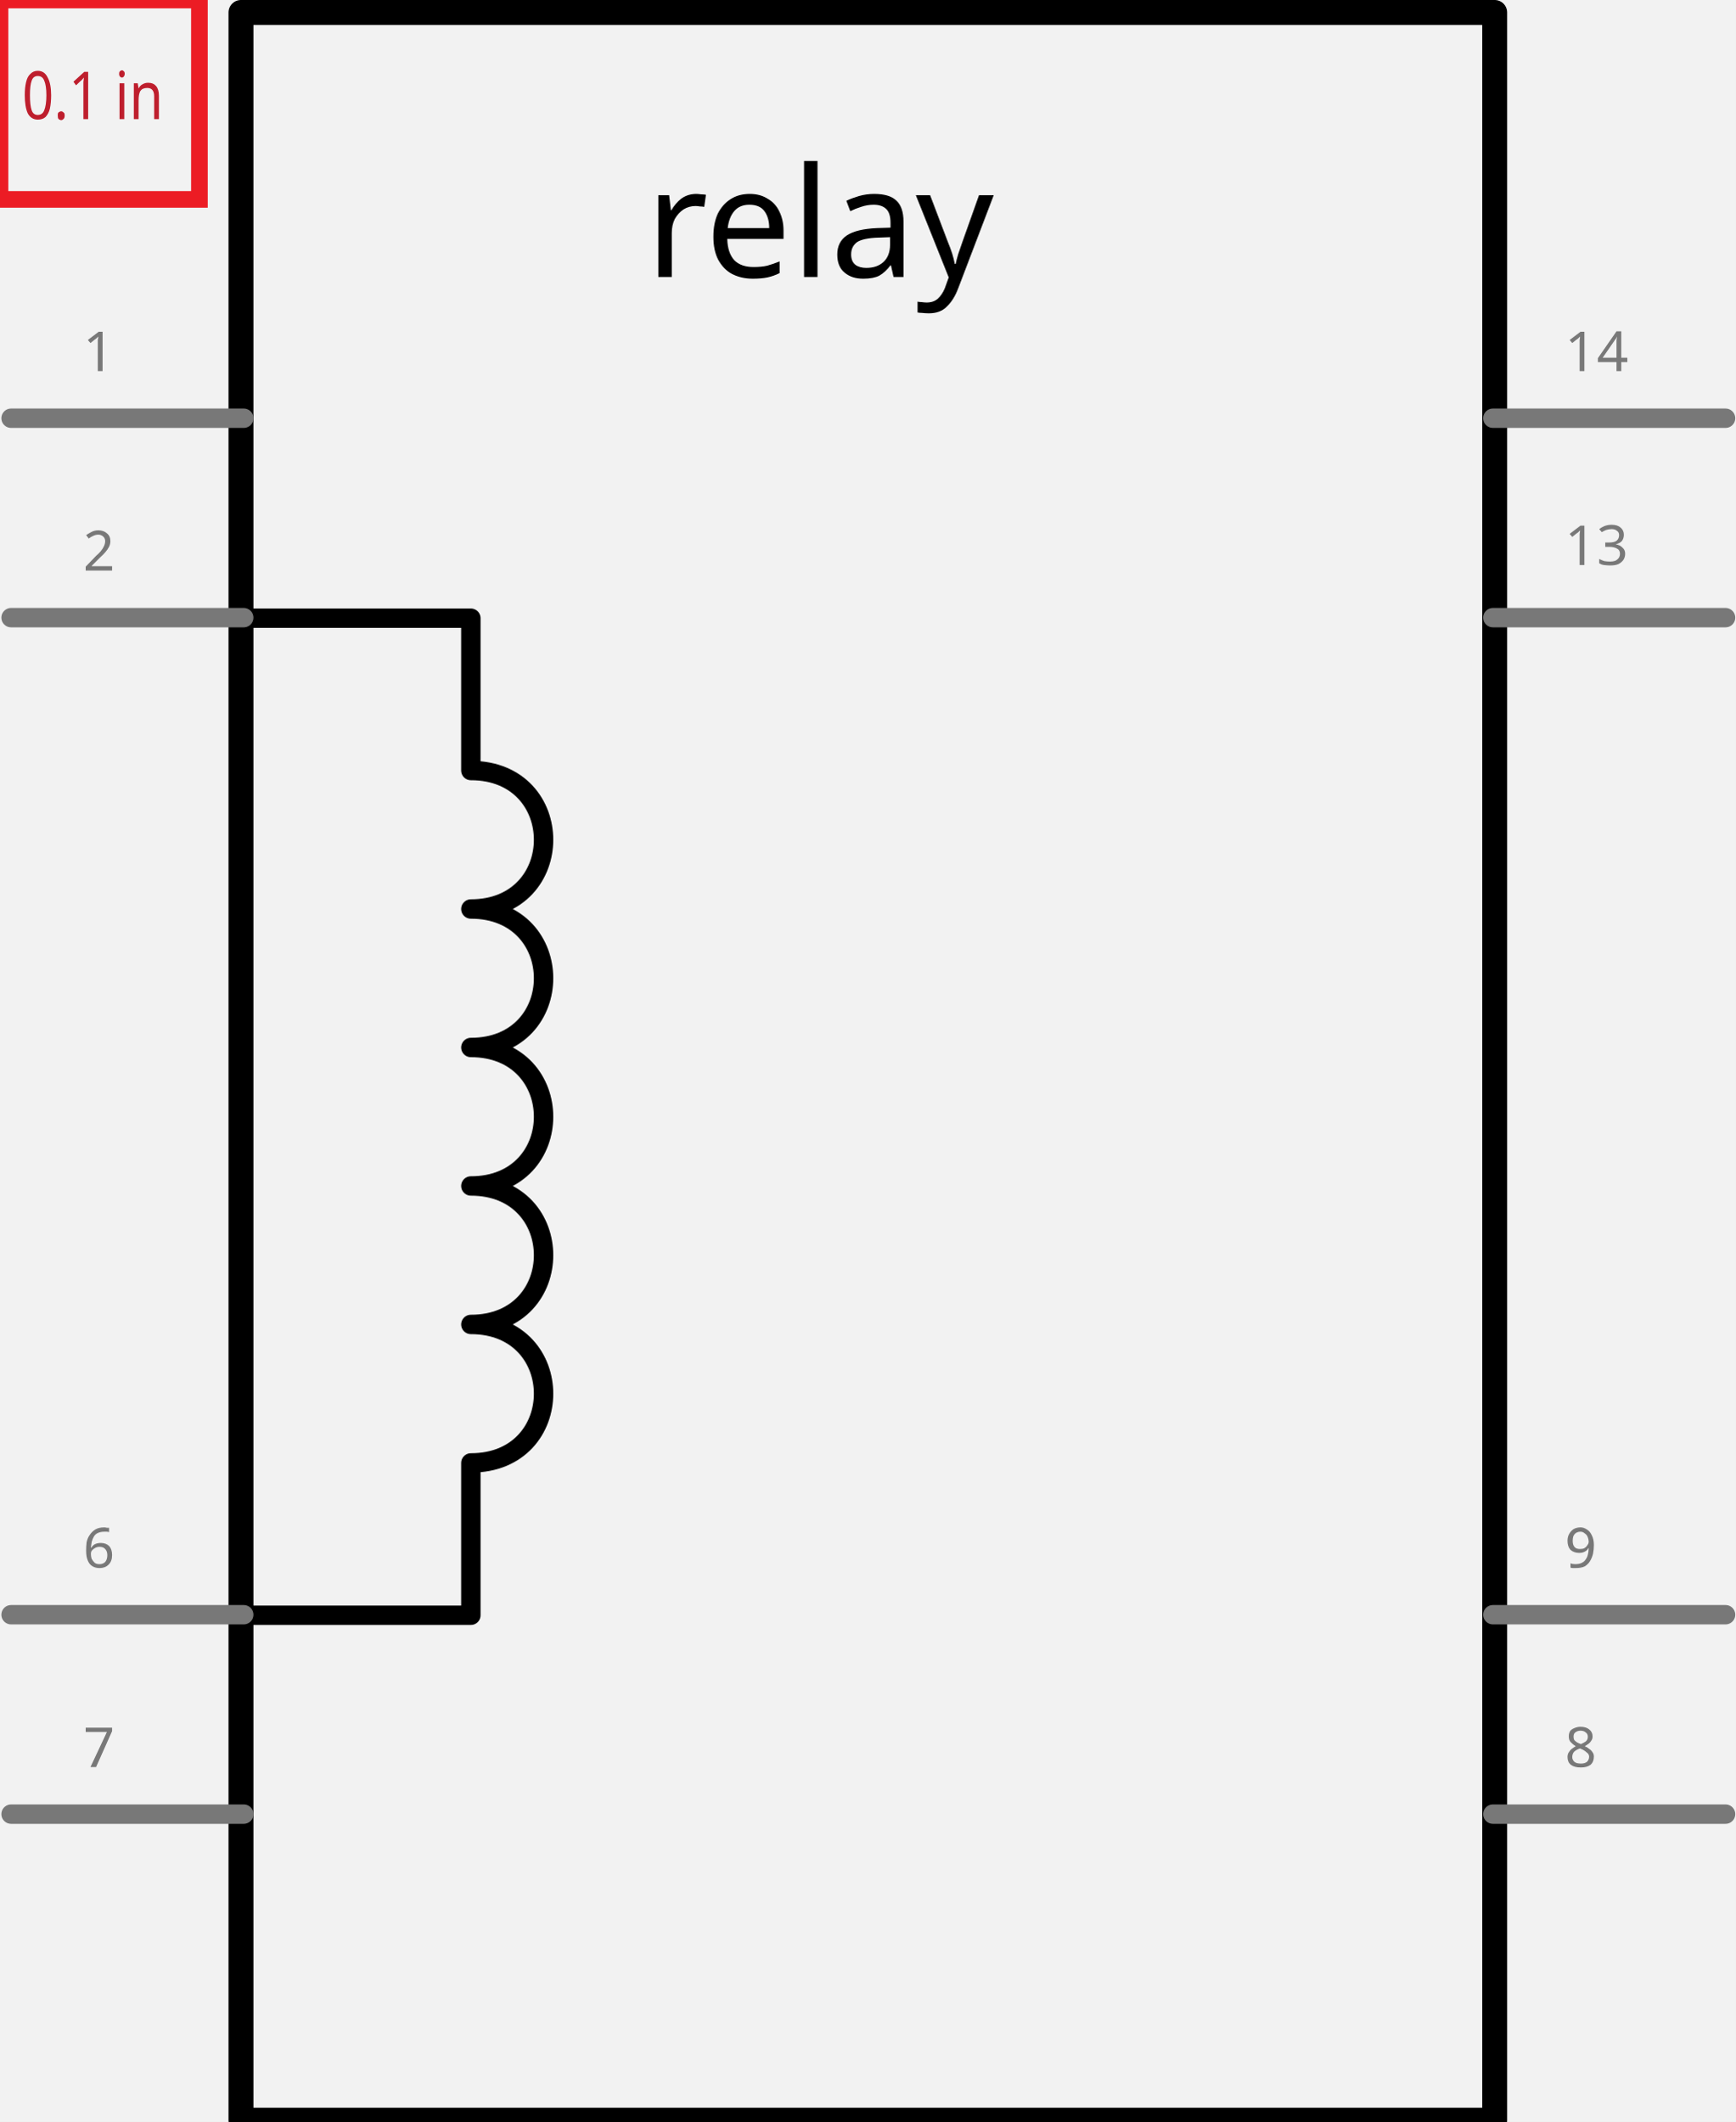
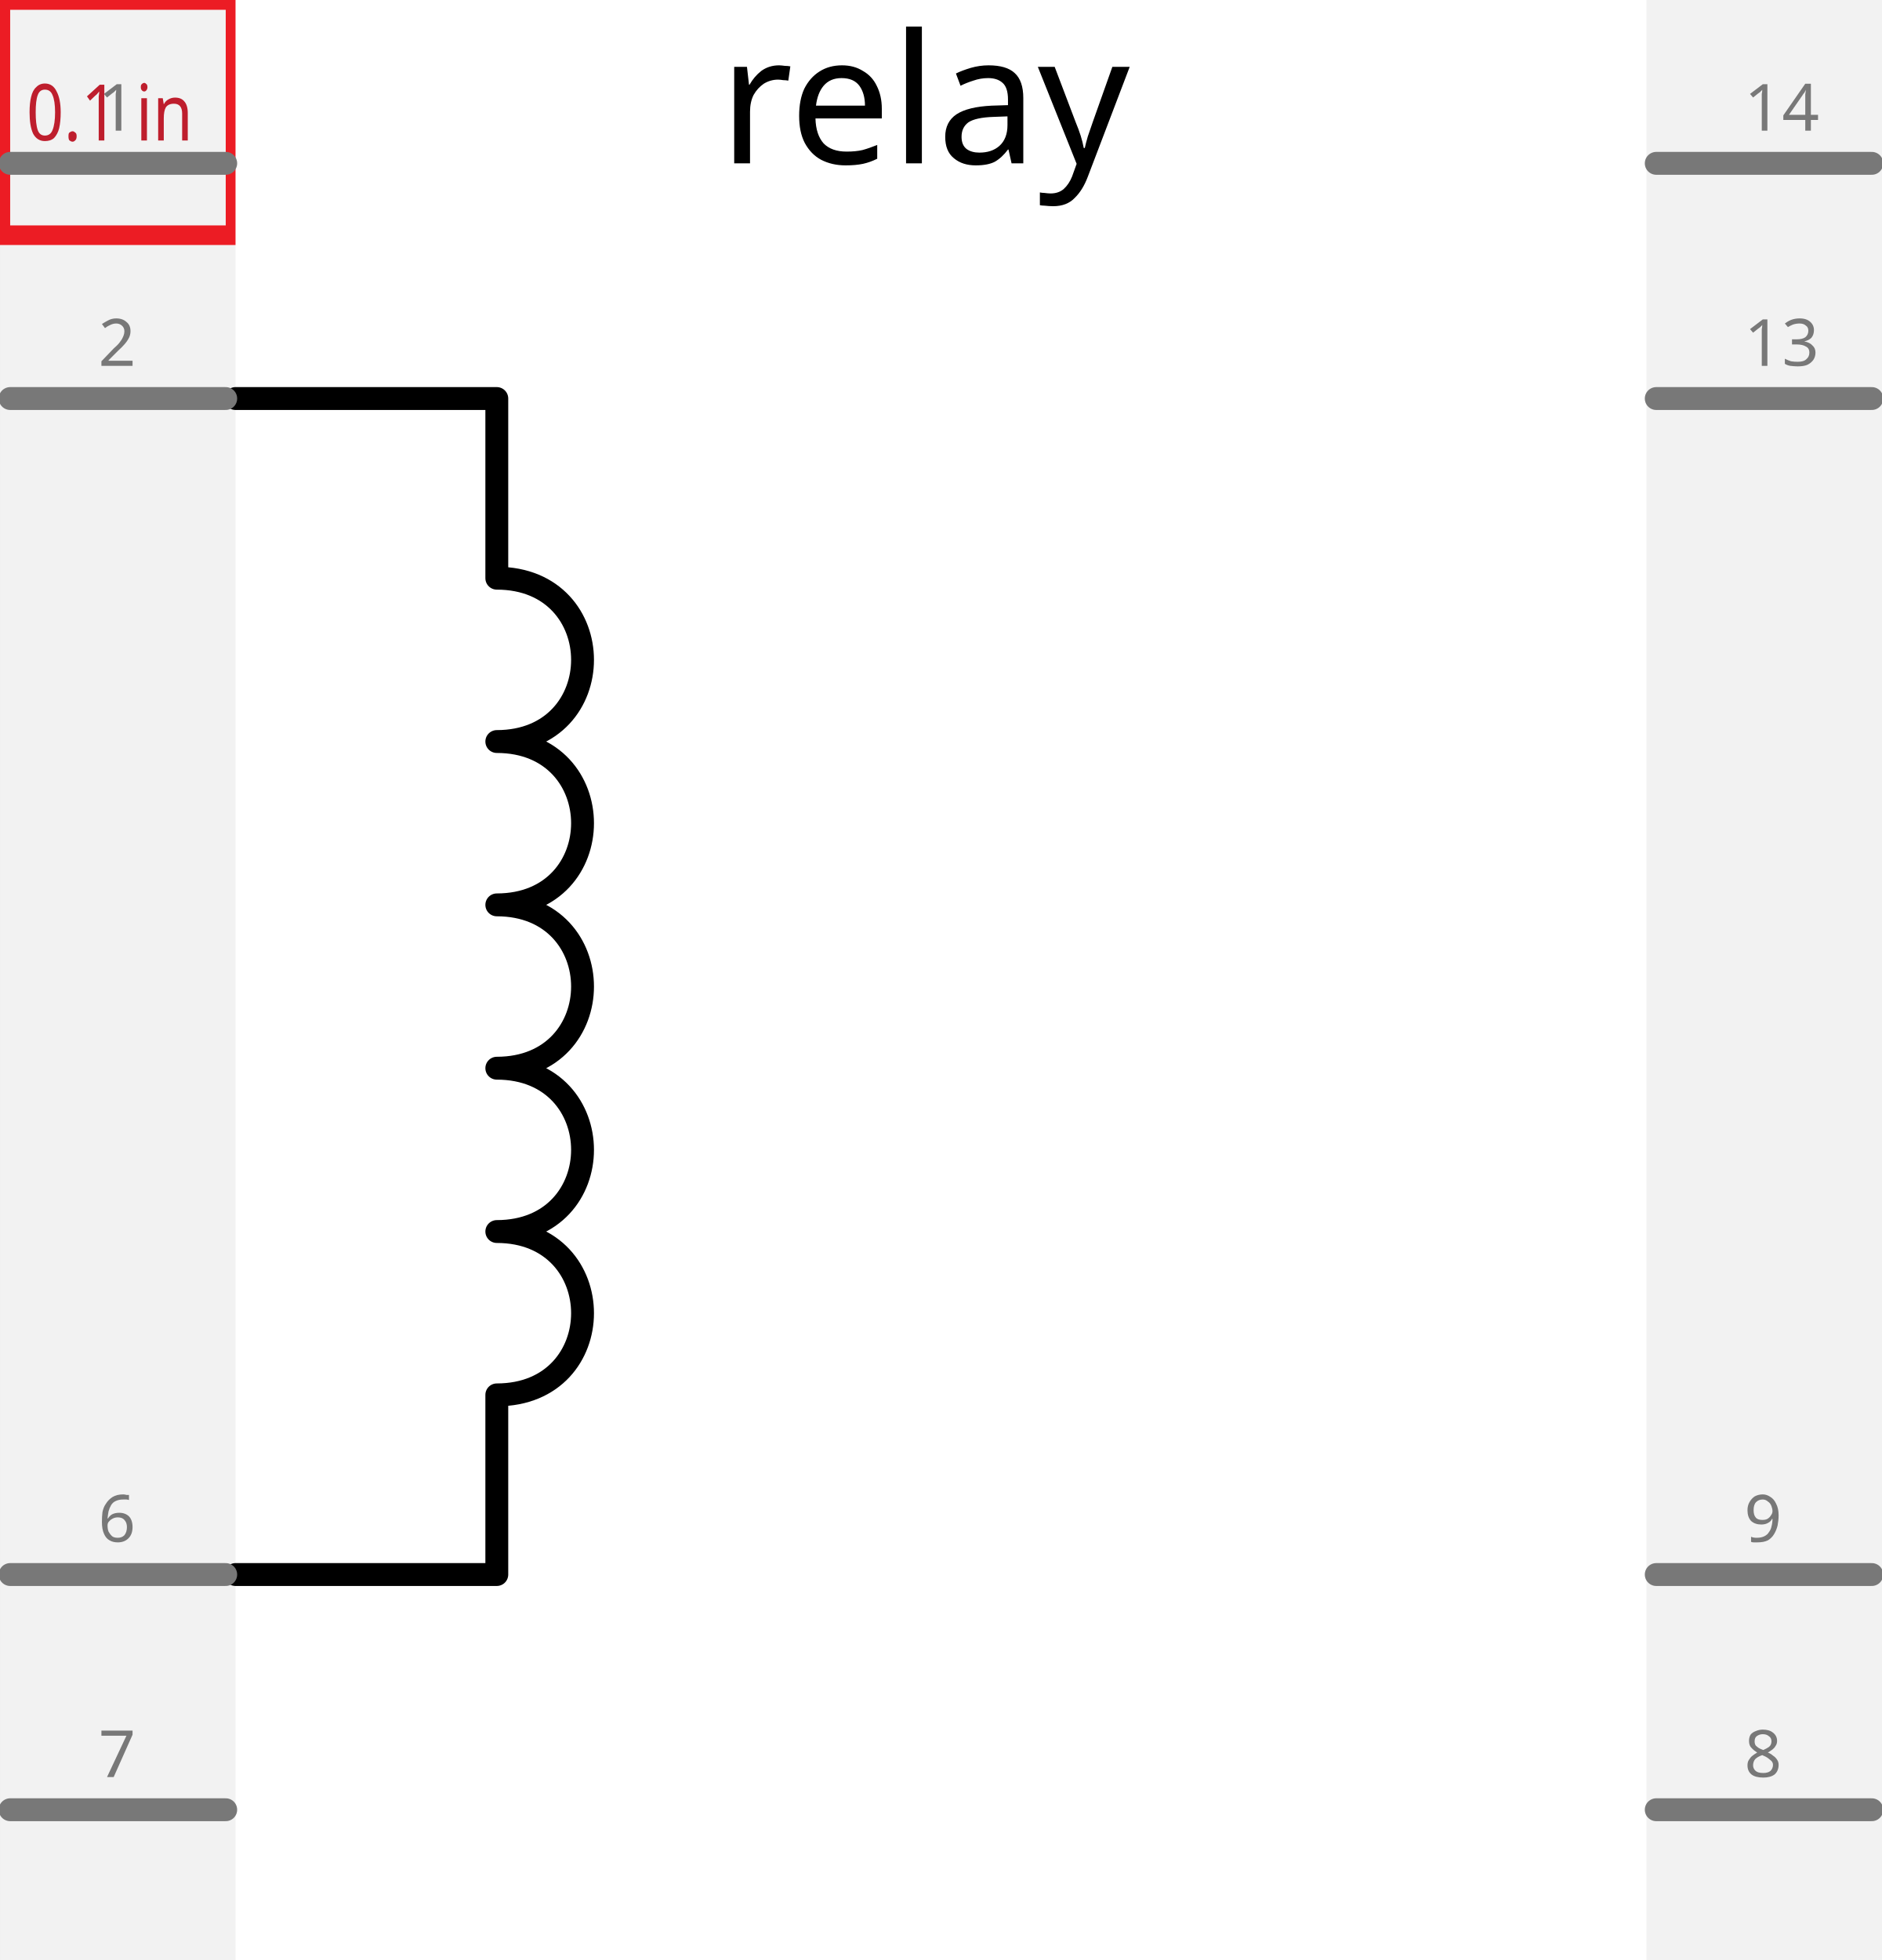
- <svg xmlns="http://www.w3.org/2000/svg" version="1.2" baseProfile="tiny" id="Layer_1" x="0px" y="0px" width="62.667px" height="76.585px" viewBox="0 0 62.667 76.585" xml:space="preserve">
+ <svg xmlns="http://www.w3.org/2000/svg" version="1.2" baseProfile="tiny" id="Layer_1" x="0px" y="0px" width="0.8in" height="0.833in" viewBox="0 0 57.6 60" xml:space="preserve">
  <g id="help">
    <rect x="0" y="0" fill="#F2F2F2" width="62.667" height="76.585" id="viewBox_background" />
    <rect x="0" y="0" fill="none" stroke="#EC1C24" stroke-width="0.6" width="7.2" height="7.2" id="scale_block" />
    <text transform="matrix(1 0 0 1.2 0.8 4.3)" fill="#BE1E2D" font-family="'Droid Sans'" font-size="2">0.1 in</text>
  </g>
  <g id="schematic">
-     <rect x="8.7" y="0.45" fill="none" stroke="#000000" stroke-width="0.9" stroke-linecap="round" stroke-linejoin="round" width="45.265" height="76.1" />
-     <g transform="matrix(1,0,0,1,1.8,7.92)">
-       <path fill="none" stroke="#000000" stroke-width="0.7" stroke-linecap="round" stroke-linejoin="round" d="M7.2,14.4    h8v5.5    c3.5,0,3.5,5,0,5    c3.5,0,3.5,5,0,5    c3.5,0,3.5,5,0,5    c3.5,0,3.5,5,0,5    c3.5,0,3.5,5,0,5    v5.5h-8" />
+     <rect x="7.2" y="0" fill="#FFFFFF" stroke="none" width="43.2" height="60" />
+     <g transform="matrix(1,0,0,1,0,5)">
+       <path fill="none" stroke="#000000" stroke-width="0.7" stroke-linecap="round" stroke-linejoin="round" d="M7.2,7.2    h8v5.5    c3.5,0,3.5,5,0,5    c3.5,0,3.5,5,0,5    c3.5,0,3.5,5,0,5    c3.5,0,3.5,5,0,5    c3.5,0,3.5,5,0,5    v5.5h-8" />
    </g>
-     <text transform="matrix(1 0 0 1 23.3 10)" font-family="'Droid Sans'" font-size="5.5">relay</text>
-     <g fill="#787878" font-family="'Droid Sans'" font-size="2">
-       <g transform="translate(3,6.2)">
-         <text transform="matrix(1 0 0 1 0  7.2)">1</text>
-         <text transform="matrix(1 0 0 1 0 14.4)">2</text>
-         <text transform="matrix(1 0 0 1 0 50.4)">6</text>
-         <text transform="matrix(1 0 0 1 0 57.6)">7</text>
+     <text transform="matrix(1 0 0 1 22 5)" font-family="'Droid Sans'" font-size="5.5">relay</text>
+     <g fill="#787878" font-family="'Droid Sans'" font-size="2" transform="translate(3,4)">
+       <g transform="translate(0,0)">
+         <text transform="matrix(1 0 0 1 0  0  )">1</text>
+         <text transform="matrix(1 0 0 1 0  7.2)">2</text>
+         <text transform="matrix(1 0 0 1 0 43.2)">6</text>
+         <text transform="matrix(1 0 0 1 0 50.4)">7</text>
      </g>
-       <g transform="translate(56.5,6.2)">
-         <text transform="matrix(1 0 0 1 0 57.6)">8</text>
-         <text transform="matrix(1 0 0 1 0 50.4)">9</text>
-         <text transform="matrix(1 0 0 1 0 14.2)">13</text>
-         <text transform="matrix(1 0 0 1 0  7.2)">14</text>
+       <g transform="translate(50.4,0)">
+         <text transform="matrix(1 0 0 1 0 50.4)">8</text>
+         <text transform="matrix(1 0 0 1 0 43.2)">9</text>
+         <text transform="matrix(1 0 0 1 0  7.2)">13</text>
+         <text transform="matrix(1 0 0 1 0  0  )">14</text>
      </g>
    </g>
-     <g fill="none" stroke="#787878" stroke-width="0.7" stroke-linecap="round" stroke-linejoin="round">
-       <g transform="translate(0.4,7.9)">
-         <line x1="0" y1="7.2" x2="8.4" y2="7.2" id="connector0" />
-         <line x1="0" y1="14.4" x2="8.4" y2="14.4" id="connector1" />
-         <line x1="0" y1="50.4" x2="8.4" y2="50.4" id="connector5" />
-         <line x1="0" y1="57.6" x2="8.4" y2="57.6" id="connector6" />
+     <g fill="none" stroke="#787878" stroke-width="0.7" stroke-linecap="round" stroke-linejoin="round" transform="translate(0.3,5)">
+       <g transform="translate(0,0)">
+         <line x1="0" y1="0" x2="6.6" y2="0" id="connector0" />
+         <line x1="0" y1="7.2" x2="6.6" y2="7.2" id="connector1" />
+         <line x1="0" y1="43.2" x2="6.6" y2="43.2" id="connector5" />
+         <line x1="0" y1="50.4" x2="6.6" y2="50.4" id="connector6" />
      </g>
-       <g transform="translate(53.9,7.9)">
-         <line x1="0" y1="57.6" x2="8.4" y2="57.6" id="connector7" />
-         <line x1="0" y1="50.4" x2="8.4" y2="50.4" id="connector8" />
-         <line x1="0" y1="14.4" x2="8.4" y2="14.4" id="connector12" />
-         <line x1="0" y1="7.2" x2="8.4" y2="7.2" id="connector13" />
+       <g transform="translate(50.4,0)">
+         <line x1="0" y1="50.4" x2="6.6" y2="50.4" id="connector7" />
+         <line x1="0" y1="43.2" x2="6.6" y2="43.2" id="connector8" />
+         <line x1="0" y1="7.2" x2="6.6" y2="7.2" id="connector12" />
+         <line x1="0" y1="0" x2="6.6" y2="0" id="connector13" />
      </g>
    </g>
-     <g fill="none">
-       <g transform="translate(-0.5,0)">
-         <rect id="connector0terminal" x="0" y="14.4" width="1" height="1" />
-         <rect id="connector1terminal" x="0" y="21.6" width="1" height="1" />
-         <rect id="connector5terminal" x="0" y="57.6" width="1" height="1" />
-         <rect id="connector6terminal" x="0" y="64.8" width="1" height="1" />
+     <g fill="none" transform="translate(-0.5,4.5)">
+       <g transform="translate(0,0)">
+         <rect id="connector0terminal" x="0" y="0" width="1" height="1" />
+         <rect id="connector1terminal" x="0" y="7.2" width="1" height="1" />
+         <rect id="connector5terminal" x="0" y="43.2" width="1" height="1" />
+         <rect id="connector6terminal" x="0" y="50.4" width="1" height="1" />
      </g>
-       <g transform="translate(62.2,0)">
-         <rect id="connector7terminal" x="0" y="64.8" width="1" height="1" />
-         <rect id="connector8terminal" x="0" y="57.6" width="1" height="1" />
-         <rect id="connector12terminal" x="0" y="21.6" width="1" height="1" />
-         <rect id="connector13terminal" x="0" y="14.4" width="1" height="1" />
+       <g transform="translate(57.6,0)">
+         <rect id="connector7terminal" x="0" y="50.4" width="1" height="1" />
+         <rect id="connector8terminal" x="0" y="43.2" width="1" height="1" />
+         <rect id="connector12terminal" x="0" y="7.2" width="1" height="1" />
+         <rect id="connector13terminal" x="0" y="0" width="1" height="1" />
      </g>
    </g>
  </g>
</svg>
